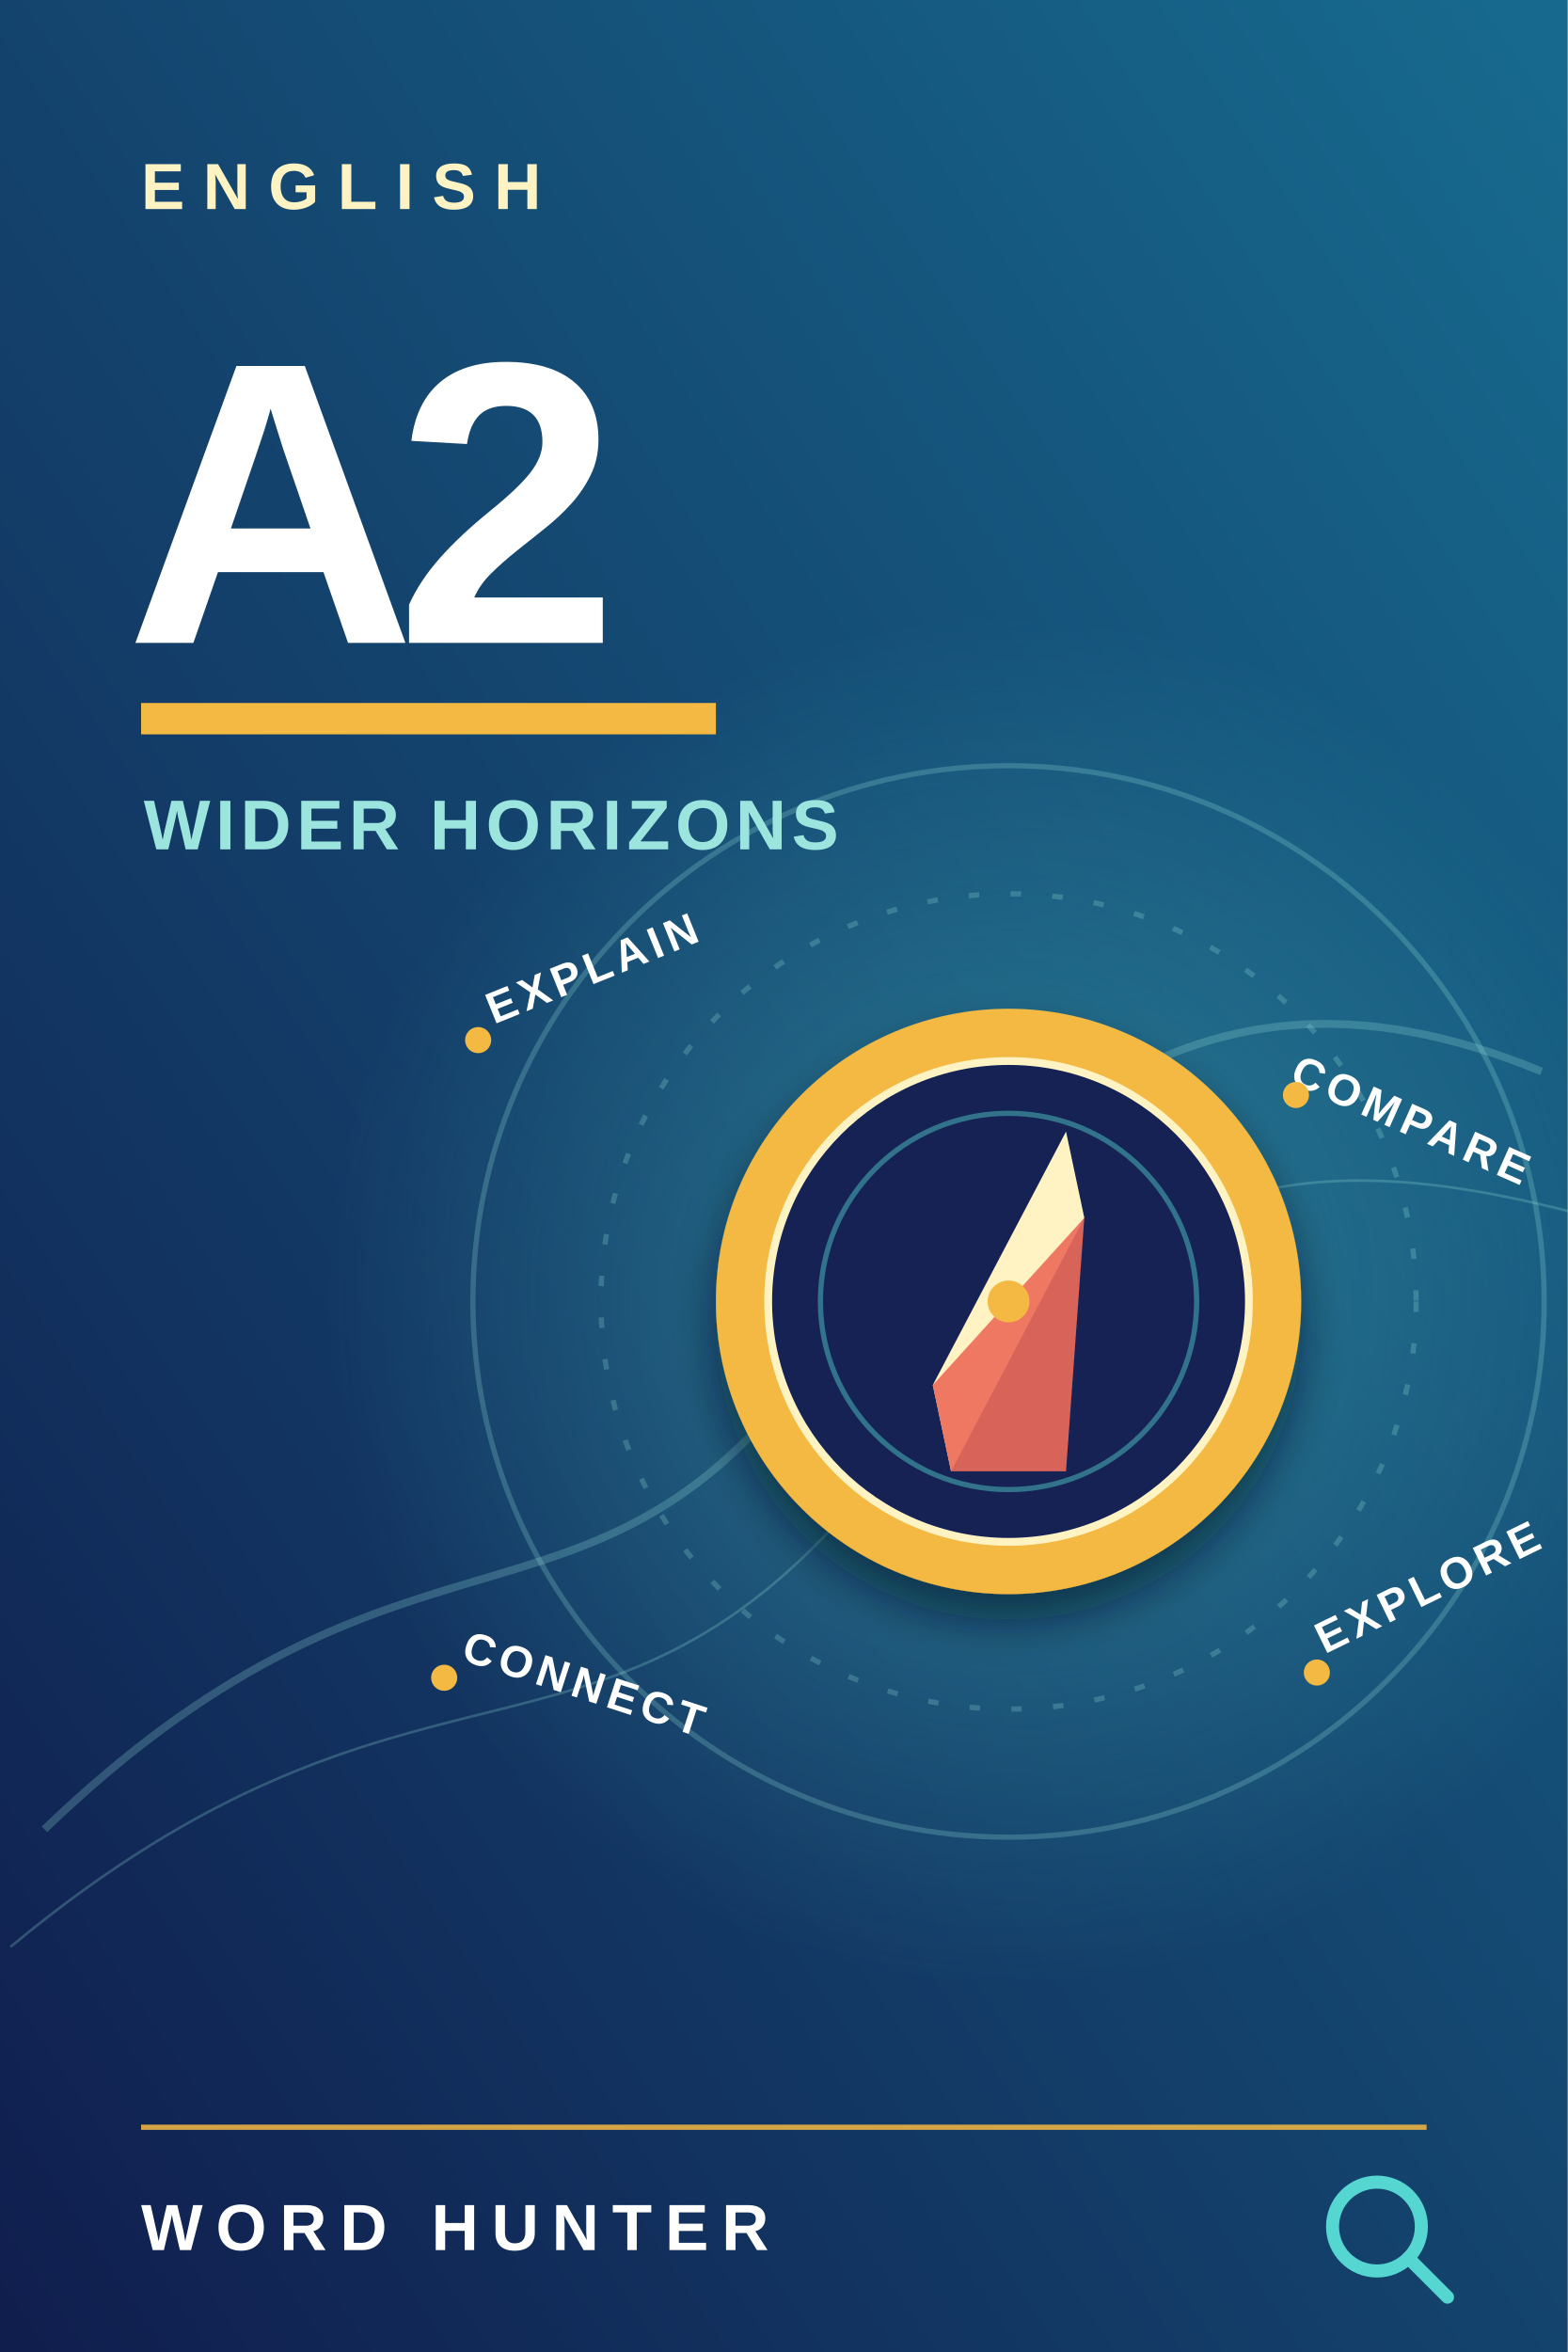
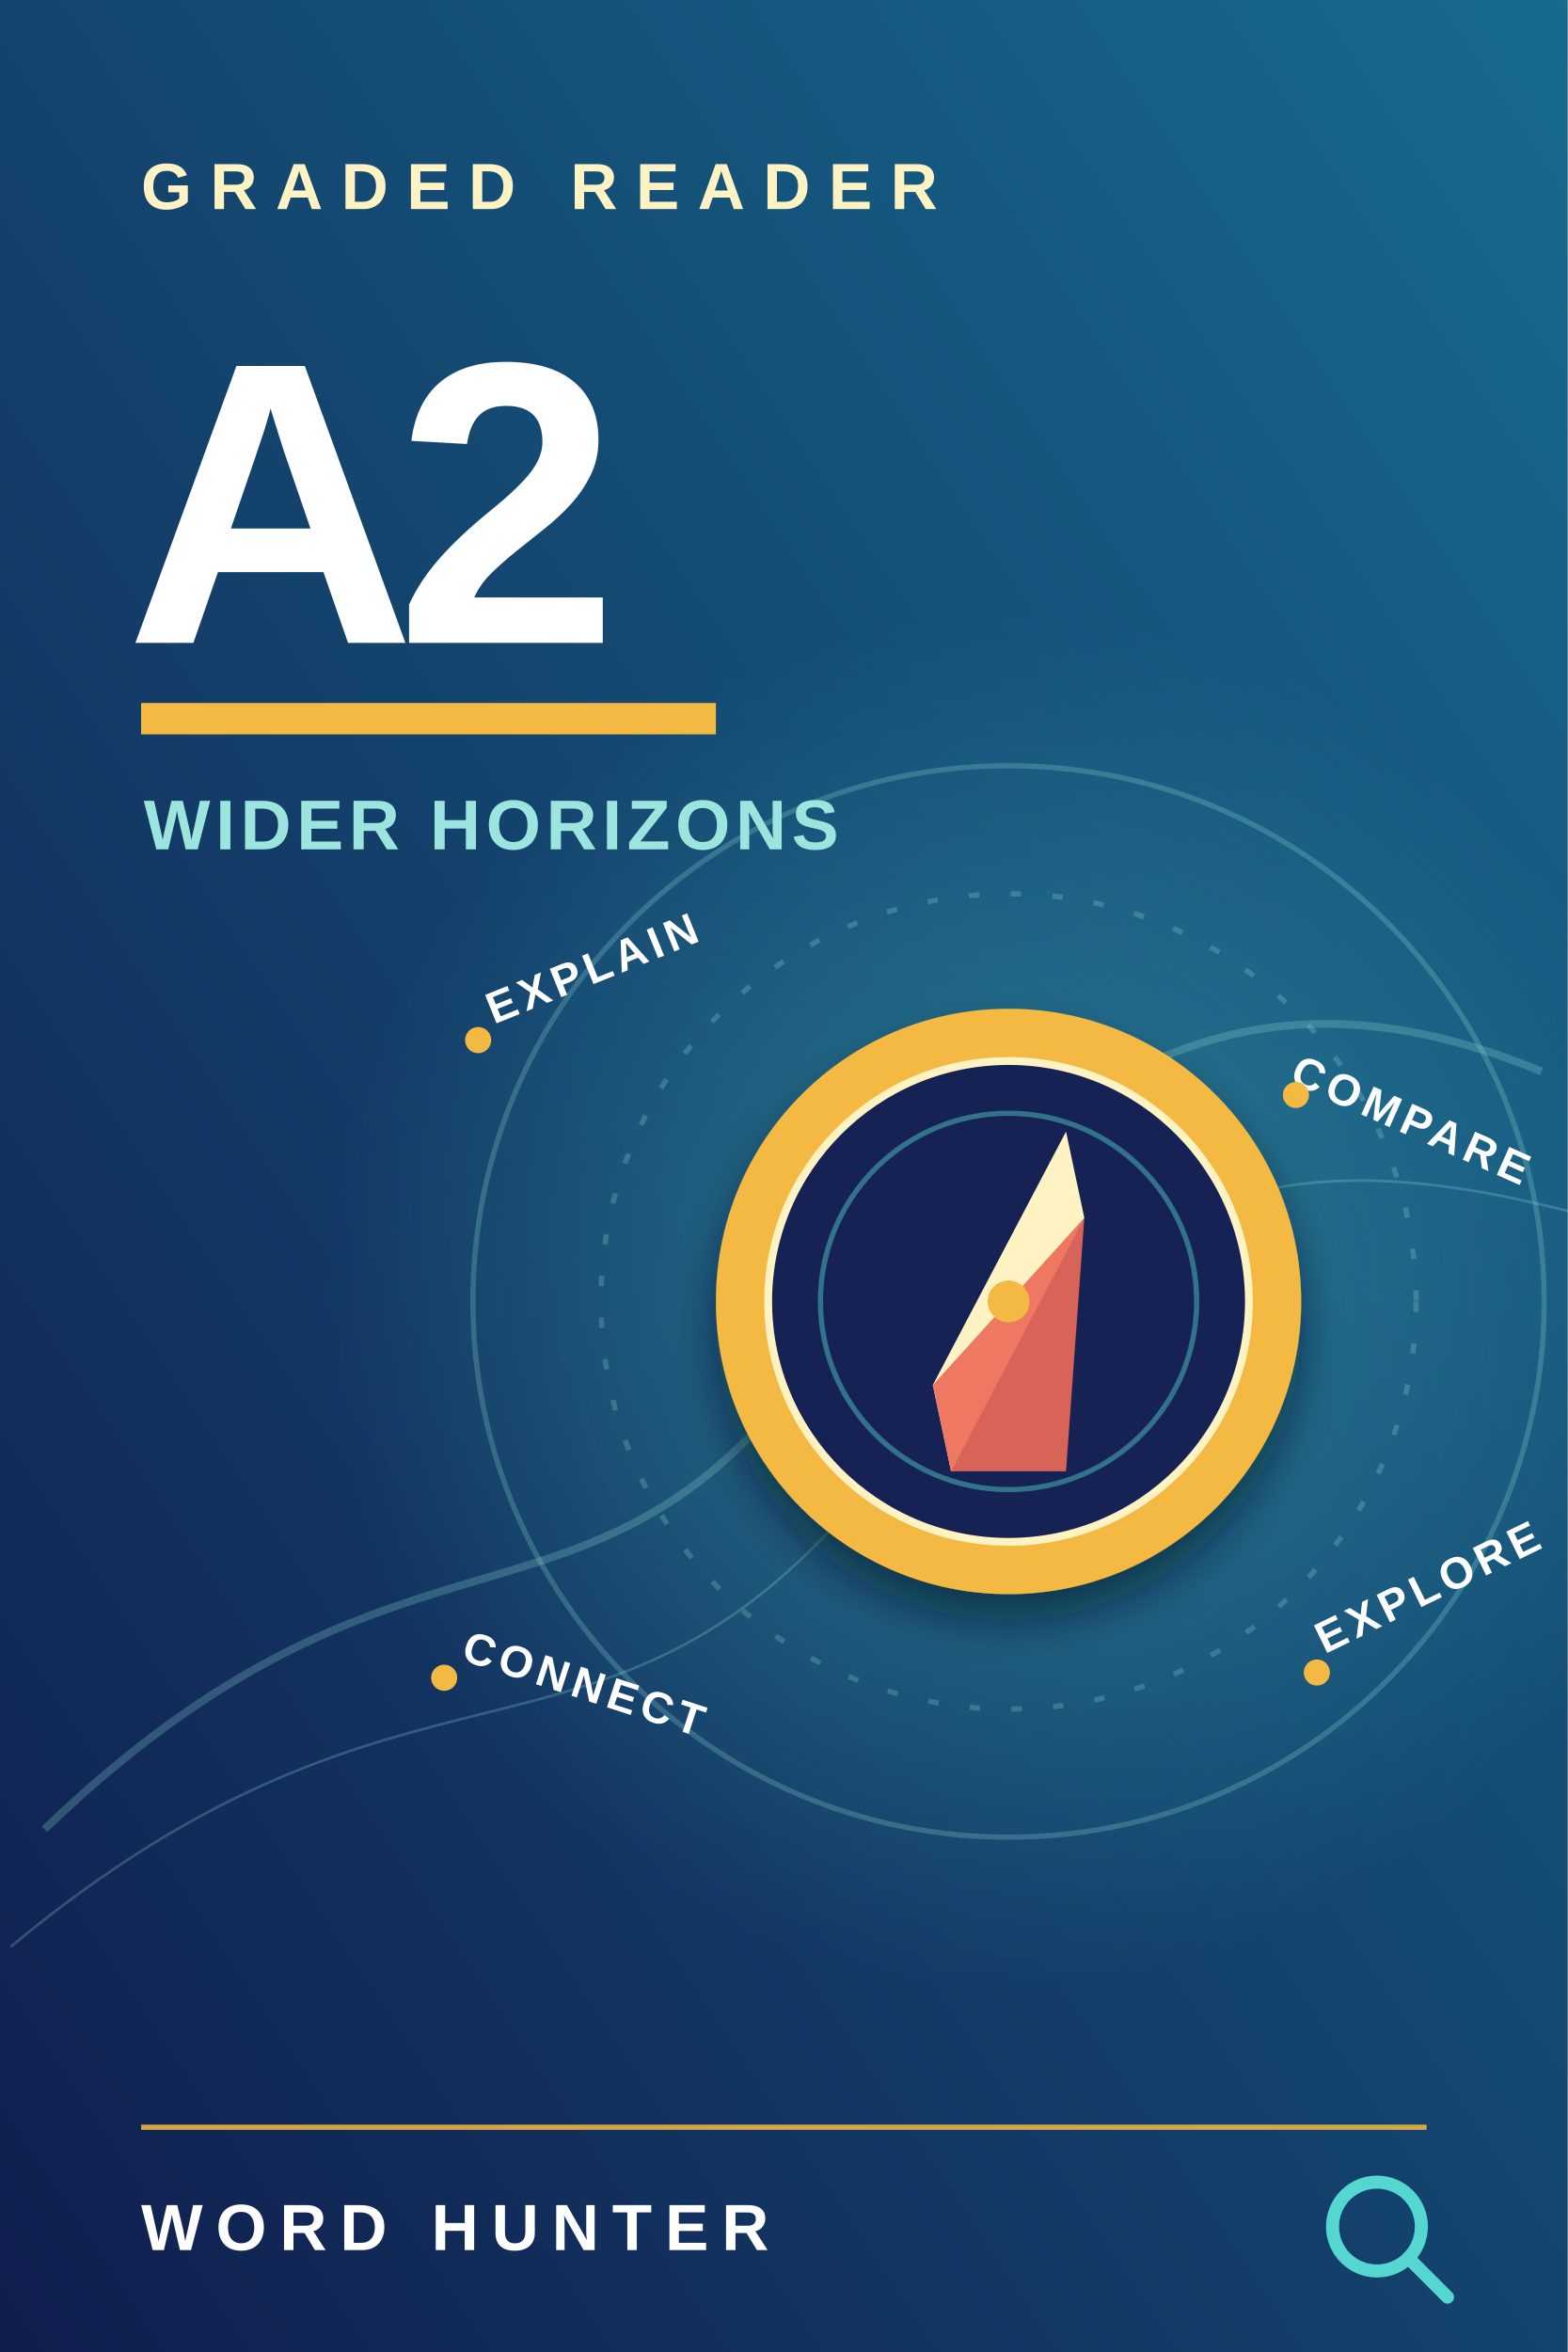
<svg xmlns="http://www.w3.org/2000/svg" viewBox="0 0 600 900" role="img" aria-labelledby="title desc">
  <defs>
    <linearGradient id="bg" x1="0" y1="1" x2="1" y2="0">
      <stop offset="0" stop-color="#101d4d" />
      <stop offset="1" stop-color="#176b8f" />
    </linearGradient>
    <radialGradient id="glow">
      <stop offset="0" stop-color="#55d6d0" stop-opacity="0.35" />
      <stop offset="1" stop-color="#55d6d0" stop-opacity="0" />
    </radialGradient>
    <filter id="shadow" x="-30%" y="-30%" width="160%" height="160%">
      <feDropShadow dx="0" dy="10" stdDeviation="8" flood-color="#070d26" flood-opacity="0.55" />
    </filter>
  </defs>
  <rect width="600" height="900" fill="url(#bg)" />
  <circle cx="386" cy="498" r="260" fill="url(#glow)" />
  <g fill="none" stroke="#9ce5df" stroke-opacity="0.24">
    <circle cx="386" cy="498" r="205" stroke-width="2" />
    <circle cx="386" cy="498" r="156" stroke-width="2" stroke-dasharray="4 12" />
    <path d="M17 700 C147 575 217 630 296 540 S445 350 590 410" stroke-width="3" />
    <path d="M4 745 C157 618 229 690 328 574 S481 431 610 466" stroke-width="1" />
  </g>
  <g filter="url(#shadow)" transform="translate(386 498)">
    <circle r="112" fill="#f4b942" />
    <circle r="92" fill="#122353" stroke="#fff3c4" stroke-width="3" />
    <circle r="72" fill="none" stroke="#55d6d0" stroke-opacity="0.45" stroke-width="2" />
    <path d="M-29 32 L22 -65 L29 -32 L-22 65 Z" fill="#fff3c4" />
    <path d="M-29 32 L29 -32 L22 65 L-22 65 Z" fill="#ed6a5a" opacity="0.9" />
    <circle r="8" fill="#f4b942" />
  </g>
  <g fill="#ffffff" font-family="Arial, Helvetica, sans-serif" font-size="17" font-weight="700" letter-spacing="2">
    <text x="189" y="392" transform="rotate(-22 189 392)">EXPLAIN</text>
    <text x="493" y="414" transform="rotate(24 493 414)">COMPARE</text>
    <text x="507" y="633" transform="rotate(-26 507 633)">EXPLORE</text>
    <text x="176" y="635" transform="rotate(18 176 635)">CONNECT</text>
  </g>
  <g fill="#f4b942">
    <circle cx="183" cy="398" r="5" />
    <circle cx="496" cy="419" r="5" />
    <circle cx="504" cy="640" r="5" />
    <circle cx="170" cy="642" r="5" />
  </g>
-   <text x="54" y="80" fill="#fff3c4" font-family="Arial, Helvetica, sans-serif" font-size="25" font-weight="700" letter-spacing="7">ENGLISH</text>
+   <text x="54" y="80" fill="#fff3c4" font-family="Arial, Helvetica, sans-serif" font-size="25" font-weight="700" letter-spacing="7">GRADED READER</text>
  <text x="48" y="246" fill="#ffffff" font-family="Arial, Helvetica, sans-serif" font-size="154" font-weight="900" letter-spacing="-8">A2</text>
  <path d="M54 275 H274" stroke="#f4b942" stroke-width="12" />
  <text x="55" y="325" fill="#9ce5df" font-family="Arial, Helvetica, sans-serif" font-size="27" font-weight="700" letter-spacing="2">WIDER HORIZONS</text>
  <g transform="translate(54 813)">
    <rect width="492" height="2" fill="#f4b942" opacity="0.85" />
    <text x="0" y="48" fill="#ffffff" font-family="Arial, Helvetica, sans-serif" font-size="25" font-weight="700" letter-spacing="5">WORD HUNTER</text>
    <circle cx="473" cy="39" r="17" fill="none" stroke="#55d6d0" stroke-width="5" />
    <path d="M485 51 L500 66" stroke="#55d6d0" stroke-width="5" stroke-linecap="round" />
  </g>
</svg>
